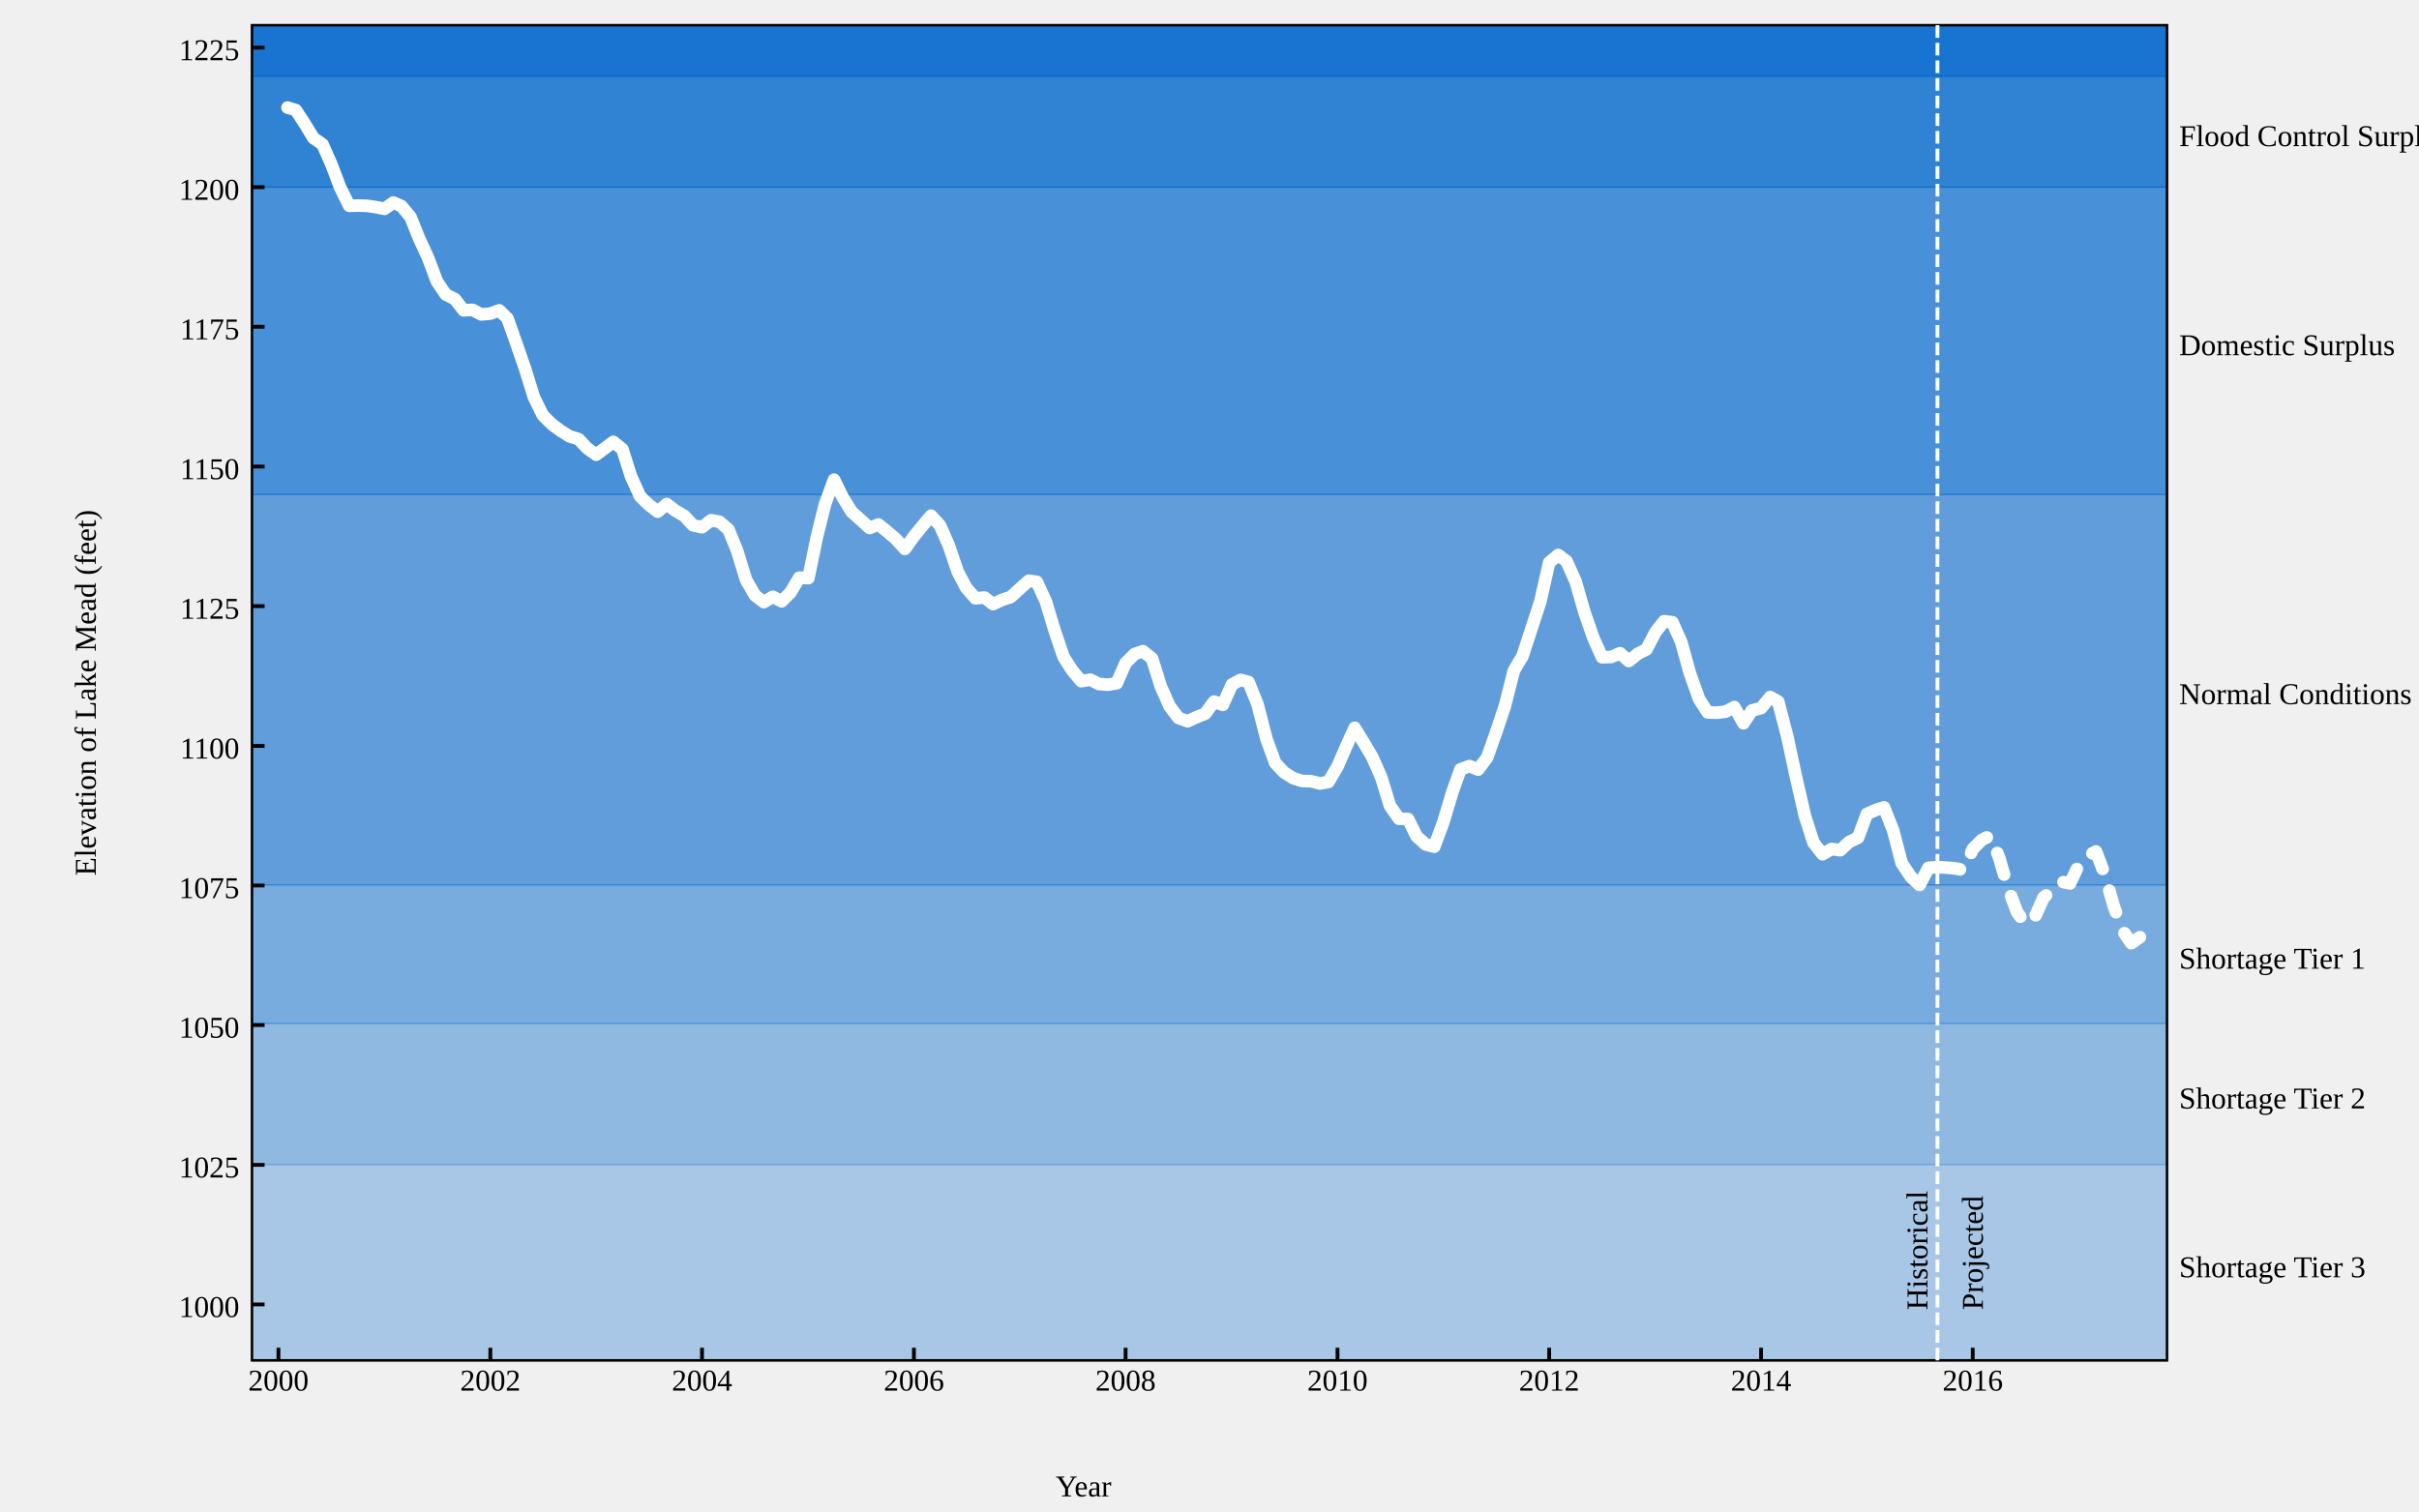
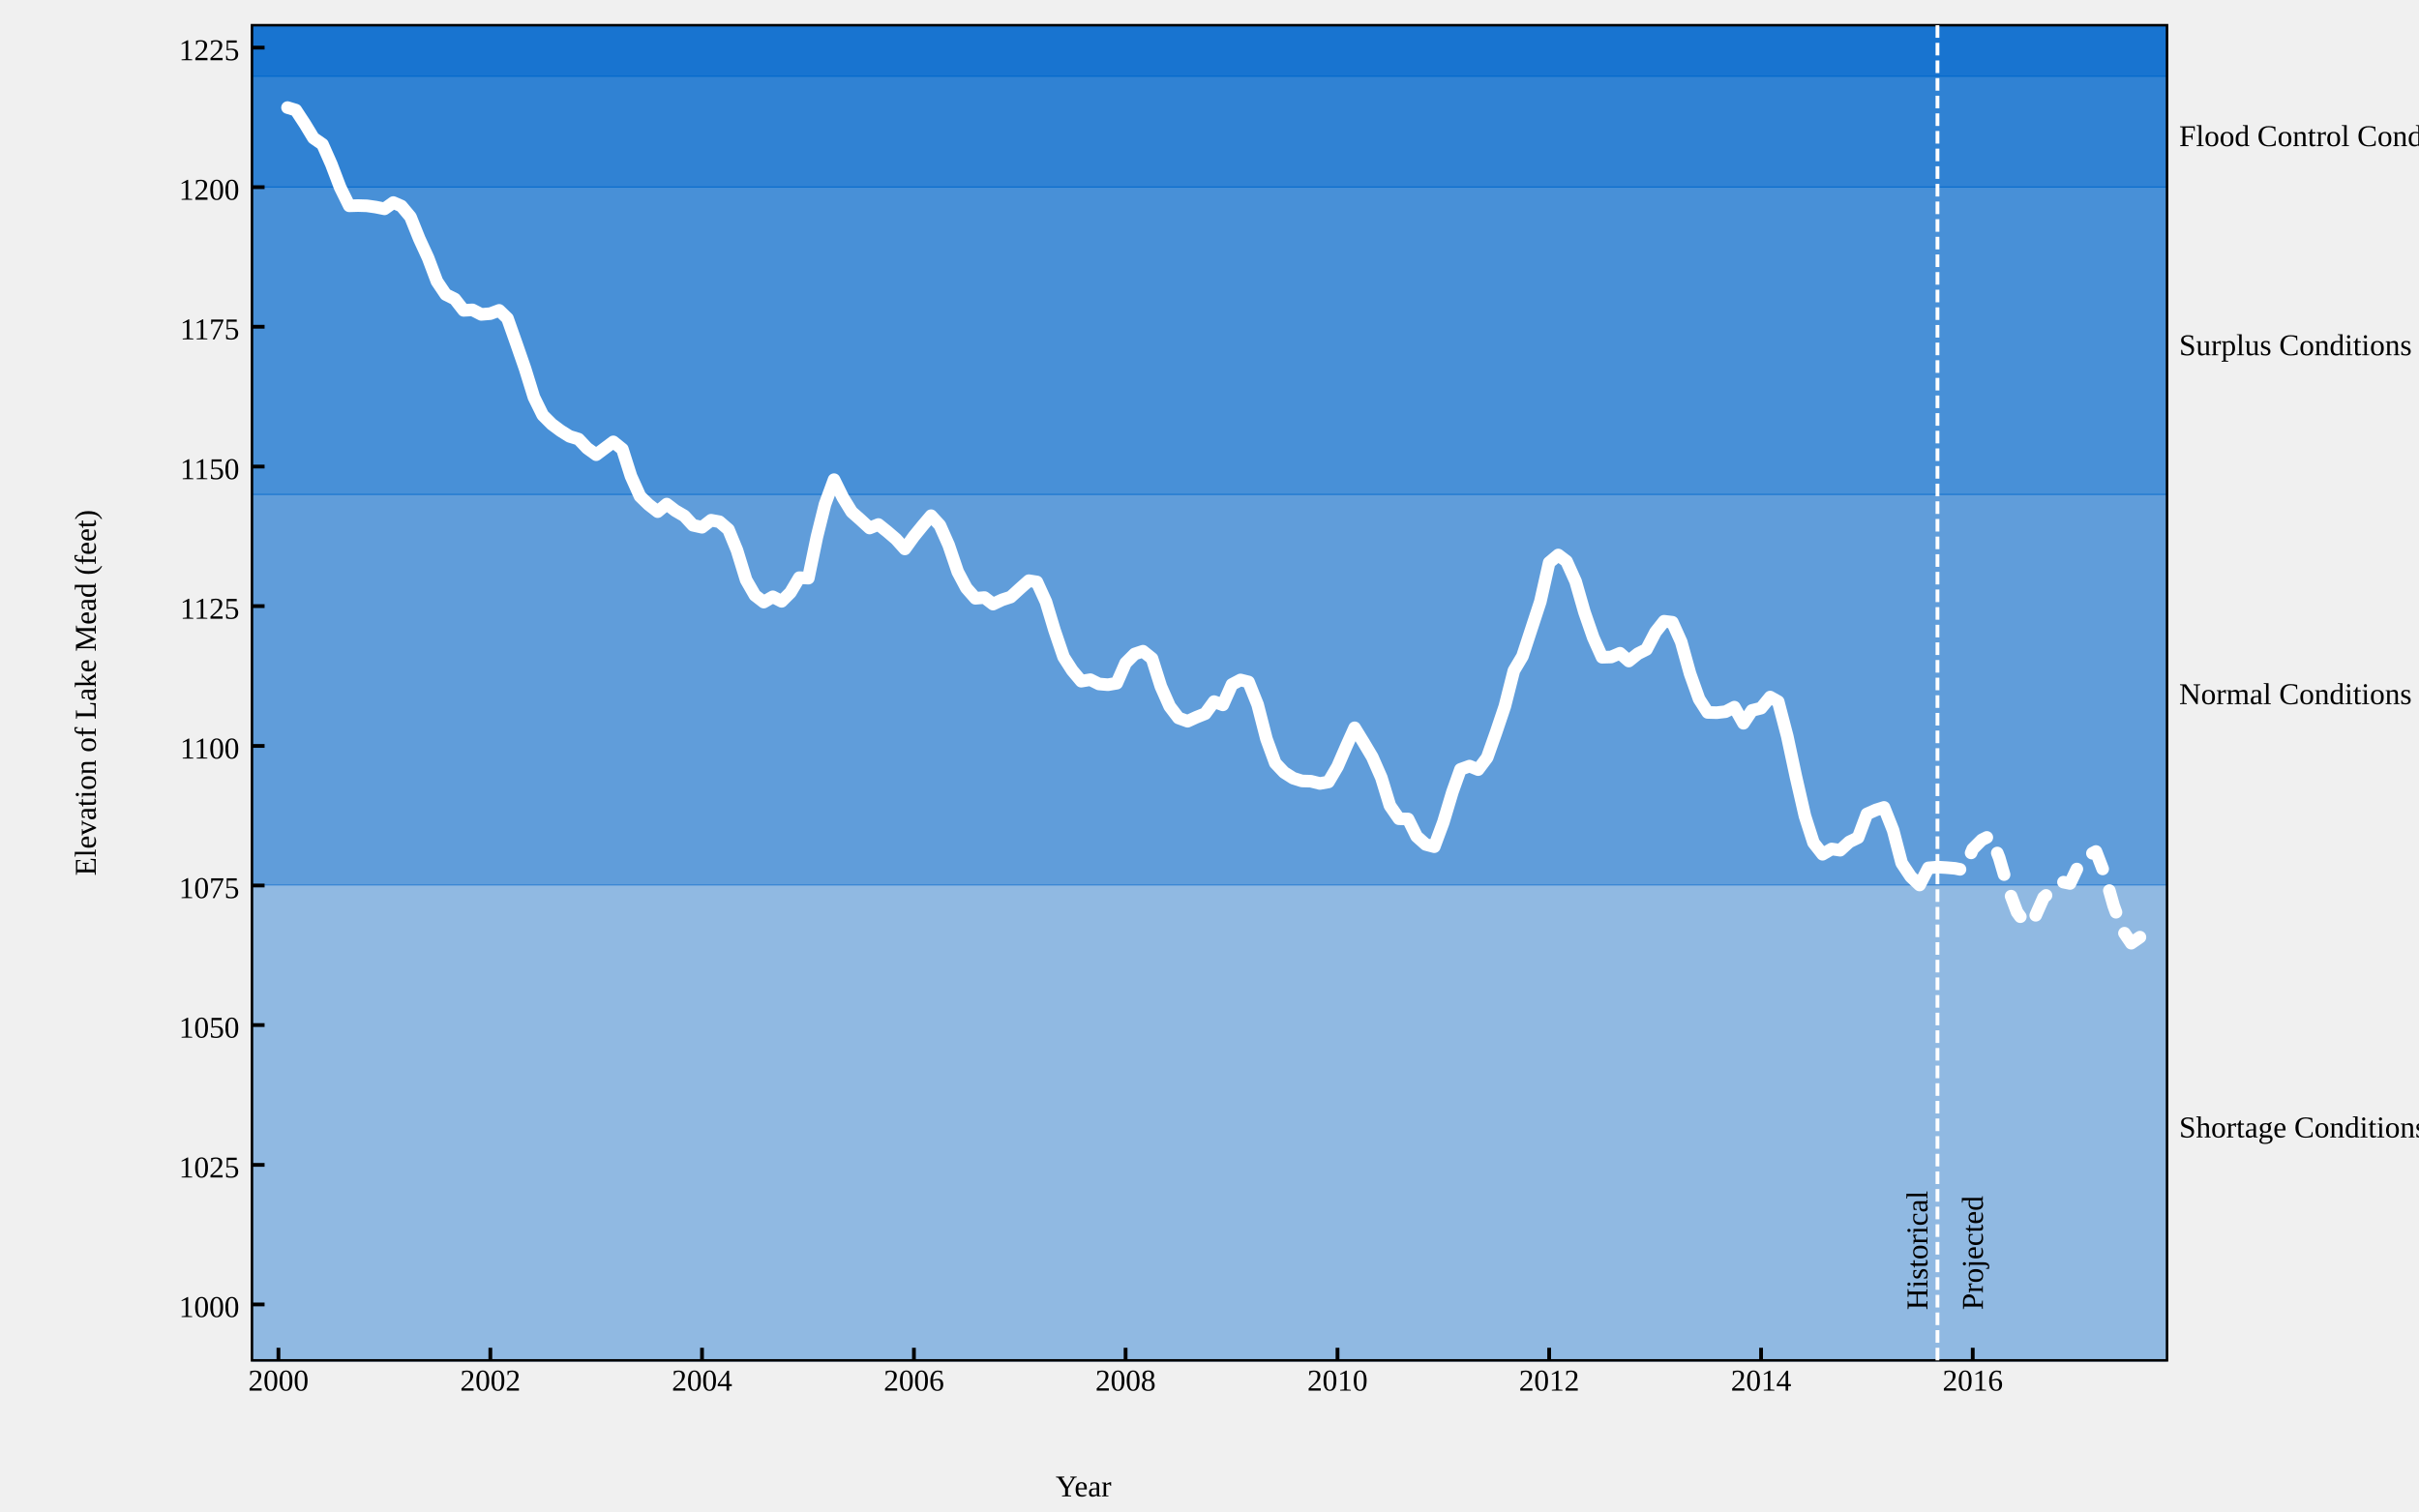
<svg xmlns="http://www.w3.org/2000/svg" version="1.1" preserveAspectRatio="xMinYMin meet" viewBox="0 0 960 600" id="mead-elev-projected-svg">
  <rect id="peak" x="100" y="10" width="760" height="20.5" fill="#0066CC" opacity="0.9" class="level-fill" />
  <rect id="flood" x="100" y="30" width="760" height="44.5" fill="#0066CC" opacity="0.8" class="level-fill" />
  <rect id="surplus" x="100" y="74" width="760" height="122.5" fill="#0066CC" opacity="0.7" class="level-fill" />
  <rect id="normal" x="100" y="196" width="760" height="155.5" fill="#0066CC" opacity="0.6" class="level-fill" />
-   <rect id="shortage1" x="100" y="351" width="760" height="55.5" fill="#0066CC" opacity="0.5" class="level-fill" />
-   <rect id="shortage2" x="100" y="406" width="760" height="56.5" fill="#0066CC" opacity="0.4" class="level-fill" />
-   <rect id="shortage3" x="100" y="462" width="760" height="78.5" fill="#0066CC" opacity="0.3" class="level-fill" />
+   <rect id="shortage" x="100" y="351" width="760" height="189.5" fill="#0066CC" opacity="0.4" class="level-fill" />
  <g class="hidden" id="condition-markers">
-     <text x="860" y="52" dy="0.5em" dx="0.4em" class="small-text">Flood Control Surplus</text>
-     <text x="860" y="135" dy="0.5em" dx="0.4em" class="small-text">Domestic Surplus</text>
+     <text x="860" y="52" dy="0.5em" dx="0.4em" class="small-text">Flood Control Conditions</text>
+     <text x="860" y="135" dy="0.5em" dx="0.4em" class="small-text">Surplus Conditions</text>
    <text x="860" y="273.5" dy="0.5em" dx="0.4em" class="small-text">Normal Conditions</text>
-     <text x="860" y="378.5" dy="0.5em" dx="0.4em" class="small-text">Shortage Tier 1</text>
-     <text x="860" y="434" dy="0.5em" dx="0.4em" class="small-text">Shortage Tier 2</text>
-     <text x="860" y="501" dy="0.5em" dx="0.4em" class="small-text">Shortage Tier 3</text>
+     <text x="860" y="445.5" dy="0.5em" dx="0.4em" class="small-text">Shortage Conditions</text>
  </g>
  <g id="axes" class="label">
    <rect id="axis.box" x="100.0" y="10.0" width="760.0" height="530.0" style="fill:none;stroke:black" />
    <text transform="translate(50.0,275.0)rotate(270)" text-anchor="middle" id="y-label" dy="-1em">Elevation of Lake Mead (feet)</text>
    <text transform="translate(430.0,600.0)rotate(0)" text-anchor="middle" id="x-label" dy="-0.5em">Year</text>
    <line x1="110.5" y1="540.0" x2="110.5" y2="535.0" style="stroke:black;stroke-width:1.5" />
    <text transform="translate(110.5,540.0)rotate(0)" text-anchor="middle" dy="1.0em">2000</text>
    <line x1="194.6" y1="540.0" x2="194.6" y2="535.0" style="stroke:black;stroke-width:1.5" />
    <text transform="translate(194.6,540.0)rotate(0)" text-anchor="middle" dy="1.0em">2002</text>
    <line x1="278.6" y1="540.0" x2="278.6" y2="535.0" style="stroke:black;stroke-width:1.5" />
    <text transform="translate(278.6,540.0)rotate(0)" text-anchor="middle" dy="1.0em">2004</text>
    <line x1="362.7" y1="540.0" x2="362.7" y2="535.0" style="stroke:black;stroke-width:1.5" />
    <text transform="translate(362.7,540.0)rotate(0)" text-anchor="middle" dy="1.0em">2006</text>
    <line x1="446.7" y1="540.0" x2="446.7" y2="535.0" style="stroke:black;stroke-width:1.5" />
    <text transform="translate(446.7,540.0)rotate(0)" text-anchor="middle" dy="1.0em">2008</text>
    <line x1="530.8" y1="540.0" x2="530.8" y2="535.0" style="stroke:black;stroke-width:1.5" />
    <text transform="translate(530.8,540.0)rotate(0)" text-anchor="middle" dy="1.0em">2010</text>
    <line x1="614.8" y1="540.0" x2="614.8" y2="535.0" style="stroke:black;stroke-width:1.5" />
    <text transform="translate(614.8,540.0)rotate(0)" text-anchor="middle" dy="1.0em">2012</text>
    <line x1="698.9" y1="540.0" x2="698.9" y2="535.0" style="stroke:black;stroke-width:1.5" />
    <text transform="translate(698.9,540.0)rotate(0)" text-anchor="middle" dy="1.0em">2014</text>
    <line x1="782.9" y1="540.0" x2="782.9" y2="535.0" style="stroke:black;stroke-width:1.5" />
    <text transform="translate(782.9,540.0)rotate(0)" text-anchor="middle" dy="1.0em">2016</text>
    <line x1="100.0" y1="517.8" x2="105.0" y2="517.8" style="stroke:black;stroke-width:1.5" />
    <text transform="translate(95.0,522.8)rotate(0)" text-anchor="end">1000</text>
    <line x1="100.0" y1="462.4" x2="105.0" y2="462.4" style="stroke:black;stroke-width:1.5" />
    <text transform="translate(95.0,467.4)rotate(0)" text-anchor="end">1025</text>
    <line x1="100.0" y1="406.9" x2="105.0" y2="406.9" style="stroke:black;stroke-width:1.5" />
    <text transform="translate(95.0,411.9)rotate(0)" text-anchor="end">1050</text>
    <line x1="100.0" y1="351.5" x2="105.0" y2="351.5" style="stroke:black;stroke-width:1.5" />
    <text transform="translate(95.0,356.5)rotate(0)" text-anchor="end">1075</text>
    <line x1="100.0" y1="296.1" x2="105.0" y2="296.1" style="stroke:black;stroke-width:1.5" />
    <text transform="translate(95.0,301.1)rotate(0)" text-anchor="end">1100</text>
    <line x1="100.0" y1="240.6" x2="105.0" y2="240.6" style="stroke:black;stroke-width:1.5" />
    <text transform="translate(95.0,245.6)rotate(0)" text-anchor="end">1125</text>
    <line x1="100.0" y1="185.2" x2="105.0" y2="185.2" style="stroke:black;stroke-width:1.5" />
    <text transform="translate(95.0,190.2)rotate(0)" text-anchor="end">1150</text>
    <line x1="100.0" y1="129.7" x2="105.0" y2="129.7" style="stroke:black;stroke-width:1.5" />
    <text transform="translate(95.0,134.7)rotate(0)" text-anchor="end">1175</text>
    <line x1="100.0" y1="74.3" x2="105.0" y2="74.3" style="stroke:black;stroke-width:1.5" />
    <text transform="translate(95.0,79.3)rotate(0)" text-anchor="end">1200</text>
    <line x1="100.0" y1="18.9" x2="105.0" y2="18.9" style="stroke:black;stroke-width:1.5" />
    <text transform="translate(95.0,23.9)rotate(0)" text-anchor="end">1225</text>
    <g id="legend" class="label" alignment-baseline="central">
      <text id="date_text" x="130" y="500" dy="-0.6em" dx="0.4em" class="legend"> </text>
      <text id="elev_text" x="130" y="500" dy="0.4em" dx="0.4em" fill="#000000" class="legend"> </text>
      <text id="model_text" x="130" y="500" dy="1.6em" dx="0.4em" fill="#000000" class="legend"> </text>
      <line id="legend-line" x1="115" x2="130" y1="500" y2="500" fill="none" style="stroke:#FFFFFF;stroke-width:5;stroke-linejoin:round;stroke-linecap:round" visibility="hidden" />
    </g>
    <path d="M768.9,10.0 L768.9,540.0 " fill="none" style="stroke:#FFFFFF;stroke-width:1.5;stroke-dasharray:5,2" />
    <text id="Historical-marker" class="hidden" transform="rotate(-90,764.9,520.0),translate(764.9,520.0)">Historical</text>
    <text id="Projected-marker" class="hidden" transform="rotate(-90,786.9,520.0),translate(786.9,520.0)">Projected</text>
    <path d="M114.1,42.7 L117.4,43.7 L121.0,49.2 L124.4,54.8 L128.0,57.3 L131.5,65.2 L135.0,74.4 L138.6,81.7 L142.1,81.6 L145.6,81.7 L149.1,82.2 L152.6,82.9 L156.1,80.4 L159.3,81.8 L162.9,86.1 L166.4,94.8 L169.9,102.4 L173.4,111.7 L176.9,116.9 L180.5,118.7 L184.0,123.2 L187.5,123.0 L191.0,124.8 L194.6,124.5 L198.1,123.2 L201.4,126.4 L204.9,136.3 L208.4,146.4 L211.9,157.7 L215.4,164.8 L219.0,168.4 L222.5,171.0 L226.0,173.2 L229.6,174.3 L233.0,177.9 L236.6,180.5 L240.2,177.8 L243.4,175.4 L247.0,178.3 L250.4,189.0 L254.0,197.0 L257.4,200.3 L261.0,203.1 L264.6,200.1 L268.0,202.7 L271.6,204.8 L275.0,208.5 L278.6,209.3 L282.2,206.5 L285.5,207.1 L289.1,210.2 L292.5,218.5 L296.1,230.2 L299.6,236.3 L303.1,239.0 L306.7,236.9 L310.2,238.7 L313.7,235.2 L317.2,229.3 L320.8,229.5 L324.2,213.1 L327.4,200.2 L331.0,190.4 L334.5,197.5 L338.0,203.2 L341.5,206.3 L345.1,209.6 L348.6,208.2 L352.1,211.0 L355.6,214.0 L359.1,217.9 L362.7,212.9 L366.2,208.6 L369.5,204.7 L373.0,208.5 L376.5,216.4 L380.1,227.0 L383.5,233.4 L387.1,237.5 L390.7,237.2 L394.1,239.8 L397.7,238.1 L401.1,237.0 L404.7,233.7 L408.3,230.5 L411.5,231.0 L415.1,238.9 L418.5,250.2 L422.1,260.8 L425.5,266.1 L429.1,270.4 L432.7,269.8 L436.1,271.5 L439.7,271.8 L443.2,271.2 L446.7,263.2 L450.3,259.6 L453.6,258.5 L457.2,261.4 L460.7,272.5 L464.2,280.4 L467.7,285.0 L471.3,286.3 L474.8,284.7 L478.3,283.3 L481.8,278.5 L485.3,279.8 L488.9,271.7 L492.3,269.9 L495.5,270.7 L499.1,279.7 L502.6,293.3 L506.1,302.9 L509.6,306.6 L513.2,308.9 L516.7,310.0 L520.2,310.1 L523.8,311.0 L527.2,310.4 L530.8,304.3 L534.4,296.0 L537.6,288.9 L541.1,294.6 L544.6,300.5 L548.2,308.7 L551.6,319.8 L555.2,325.0 L558.8,325.1 L562.2,332.0 L565.8,335.2 L569.2,336.1 L572.8,326.4 L576.4,314.4 L579.6,305.4 L583.2,304.1 L586.6,305.5 L590.2,300.7 L593.7,290.8 L597.2,280.4 L600.8,266.2 L604.2,260.5 L607.8,249.5 L611.3,238.8 L614.8,223.3 L618.4,220.3 L621.7,222.8 L625.3,230.8 L628.8,243.0 L632.3,253.1 L635.8,260.9 L639.4,260.8 L642.9,259.3 L646.4,262.4 L650.0,259.5 L653.4,257.8 L657.0,250.9 L660.4,246.6 L663.7,247.0 L667.2,254.8 L670.7,267.4 L674.3,277.5 L677.7,282.8 L681.3,282.9 L684.8,282.5 L688.3,280.7 L691.9,287.1 L695.3,282.0 L698.9,281.1 L702.5,276.7 L705.7,278.5 L709.3,292.3 L712.7,308.2 L716.3,323.9 L719.7,334.5 L723.3,339.1 L726.9,337.0 L730.3,337.5 L733.9,334.2 L737.4,332.5 L740.9,323.1 L744.5,321.5 L747.7,320.5 L751.3,329.6 L754.7,342.6 L758.3,348.0 L761.8,351.3 L765.3,344.5 L768.9,344.2 " fill="none" style="stroke:#FFFFFF;stroke-width:5;stroke-linejoin:round;stroke-linecap:round" />
    <path d="M768.9,344.2 L772.4,344.4 L775.9,344.7 L779.4,345.4 L782.9,337.0 L786.5,333.4 L789.9,331.7 L793.4,340.5 L796.9,352.5 L800.5,362.1 L803.9,366.8 L807.5,364.2 L811.0,356.3 L814.5,353.2 L818.1,350.0 L821.5,350.7 L825.1,343.1 L828.5,339.7 L831.8,338.0 L835.3,347.1 L838.8,359.5 L842.4,369.4 L845.8,374.4 L849.4,371.9 " fill="none" id="dashed-projection" class="hidden" style="stroke:#FFFFFF;stroke-width:5;stroke-linejoin:round;stroke-dasharray:9;stroke-linecap:round" />
    <rect id="2000-01-31" x="110.58" y="10" width="7.00" height="530" fill-opacity="0.0" />
    <rect id="2000-02-29" x="113.92" y="10" width="7.00" height="530" fill-opacity="0.0" />
    <rect id="2000-03-31" x="117.49" y="10" width="7.00" height="530" fill-opacity="0.0" />
    <rect id="2000-04-30" x="120.94" y="10" width="7.00" height="530" fill-opacity="0.0" />
    <rect id="2000-05-31" x="124.51" y="10" width="7.00" height="530" fill-opacity="0.0" />
    <rect id="2000-06-30" x="127.96" y="10" width="7.00" height="530" fill-opacity="0.0" />
    <rect id="2000-07-31" x="131.53" y="10" width="7.00" height="530" fill-opacity="0.0" />
    <rect id="2000-08-31" x="135.10" y="10" width="7.00" height="530" fill-opacity="0.0" />
    <rect id="2000-09-30" x="138.56" y="10" width="7.00" height="530" fill-opacity="0.0" />
    <rect id="2000-10-31" x="142.13" y="10" width="7.00" height="530" fill-opacity="0.0" />
    <rect id="2000-11-30" x="145.58" y="10" width="7.00" height="530" fill-opacity="0.0" />
    <rect id="2000-12-31" x="149.15" y="10" width="7.00" height="530" fill-opacity="0.0" />
    <rect id="2001-01-31" x="152.60" y="10" width="7.00" height="530" fill-opacity="0.0" />
    <rect id="2001-02-28" x="155.83" y="10" width="7.00" height="530" fill-opacity="0.0" />
    <rect id="2001-03-31" x="159.40" y="10" width="7.00" height="530" fill-opacity="0.0" />
    <rect id="2001-04-30" x="162.85" y="10" width="7.00" height="530" fill-opacity="0.0" />
    <rect id="2001-05-31" x="166.42" y="10" width="7.00" height="530" fill-opacity="0.0" />
    <rect id="2001-06-30" x="169.88" y="10" width="7.00" height="530" fill-opacity="0.0" />
    <rect id="2001-07-31" x="173.45" y="10" width="7.00" height="530" fill-opacity="0.0" />
    <rect id="2001-08-31" x="177.01" y="10" width="7.00" height="530" fill-opacity="0.0" />
    <rect id="2001-09-30" x="180.47" y="10" width="7.00" height="530" fill-opacity="0.0" />
    <rect id="2001-10-31" x="184.04" y="10" width="7.00" height="530" fill-opacity="0.0" />
    <rect id="2001-11-30" x="187.49" y="10" width="7.00" height="530" fill-opacity="0.0" />
    <rect id="2001-12-31" x="191.06" y="10" width="7.00" height="530" fill-opacity="0.0" />
    <rect id="2002-01-31" x="194.63" y="10" width="7.00" height="530" fill-opacity="0.0" />
    <rect id="2002-02-28" x="197.86" y="10" width="7.00" height="530" fill-opacity="0.0" />
    <rect id="2002-03-31" x="201.43" y="10" width="7.00" height="530" fill-opacity="0.0" />
    <rect id="2002-04-30" x="204.88" y="10" width="7.00" height="530" fill-opacity="0.0" />
    <rect id="2002-05-31" x="208.45" y="10" width="7.00" height="530" fill-opacity="0.0" />
    <rect id="2002-06-30" x="211.90" y="10" width="7.00" height="530" fill-opacity="0.0" />
    <rect id="2002-07-31" x="215.47" y="10" width="7.00" height="530" fill-opacity="0.0" />
    <rect id="2002-08-31" x="219.04" y="10" width="7.00" height="530" fill-opacity="0.0" />
    <rect id="2002-09-30" x="222.50" y="10" width="7.00" height="530" fill-opacity="0.0" />
    <rect id="2002-10-31" x="226.07" y="10" width="7.00" height="530" fill-opacity="0.0" />
    <rect id="2002-11-30" x="229.52" y="10" width="7.00" height="530" fill-opacity="0.0" />
    <rect id="2002-12-31" x="233.09" y="10" width="7.00" height="530" fill-opacity="0.0" />
    <rect id="2003-01-31" x="236.66" y="10" width="7.00" height="530" fill-opacity="0.0" />
    <rect id="2003-02-28" x="239.88" y="10" width="7.00" height="530" fill-opacity="0.0" />
    <rect id="2003-03-31" x="243.45" y="10" width="7.00" height="530" fill-opacity="0.0" />
    <rect id="2003-04-30" x="246.91" y="10" width="7.00" height="530" fill-opacity="0.0" />
    <rect id="2003-05-31" x="250.48" y="10" width="7.00" height="530" fill-opacity="0.0" />
    <rect id="2003-06-30" x="253.93" y="10" width="7.00" height="530" fill-opacity="0.0" />
    <rect id="2003-07-31" x="257.50" y="10" width="7.00" height="530" fill-opacity="0.0" />
    <rect id="2003-08-31" x="261.07" y="10" width="7.00" height="530" fill-opacity="0.0" />
    <rect id="2003-09-30" x="264.52" y="10" width="7.00" height="530" fill-opacity="0.0" />
    <rect id="2003-10-31" x="268.09" y="10" width="7.00" height="530" fill-opacity="0.0" />
    <rect id="2003-11-30" x="271.55" y="10" width="7.00" height="530" fill-opacity="0.0" />
    <rect id="2003-12-31" x="275.12" y="10" width="7.00" height="530" fill-opacity="0.0" />
    <rect id="2004-01-31" x="278.69" y="10" width="7.00" height="530" fill-opacity="0.0" />
    <rect id="2004-02-29" x="282.03" y="10" width="7.00" height="530" fill-opacity="0.0" />
    <rect id="2004-03-31" x="285.60" y="10" width="7.00" height="530" fill-opacity="0.0" />
    <rect id="2004-04-30" x="289.05" y="10" width="7.00" height="530" fill-opacity="0.0" />
    <rect id="2004-05-31" x="292.62" y="10" width="7.00" height="530" fill-opacity="0.0" />
    <rect id="2004-06-30" x="296.07" y="10" width="7.00" height="530" fill-opacity="0.0" />
    <rect id="2004-07-31" x="299.64" y="10" width="7.00" height="530" fill-opacity="0.0" />
    <rect id="2004-08-31" x="303.21" y="10" width="7.00" height="530" fill-opacity="0.0" />
    <rect id="2004-09-30" x="306.67" y="10" width="7.00" height="530" fill-opacity="0.0" />
    <rect id="2004-10-31" x="310.24" y="10" width="7.00" height="530" fill-opacity="0.0" />
    <rect id="2004-11-30" x="313.69" y="10" width="7.00" height="530" fill-opacity="0.0" />
    <rect id="2004-12-31" x="317.26" y="10" width="7.00" height="530" fill-opacity="0.0" />
    <rect id="2005-01-31" x="320.71" y="10" width="7.00" height="530" fill-opacity="0.0" />
    <rect id="2005-02-28" x="323.94" y="10" width="7.00" height="530" fill-opacity="0.0" />
    <rect id="2005-03-31" x="327.51" y="10" width="7.00" height="530" fill-opacity="0.0" />
    <rect id="2005-04-30" x="330.96" y="10" width="7.00" height="530" fill-opacity="0.0" />
    <rect id="2005-05-31" x="334.53" y="10" width="7.00" height="530" fill-opacity="0.0" />
    <rect id="2005-06-30" x="337.99" y="10" width="7.00" height="530" fill-opacity="0.0" />
    <rect id="2005-07-31" x="341.56" y="10" width="7.00" height="530" fill-opacity="0.0" />
    <rect id="2005-08-31" x="345.13" y="10" width="7.00" height="530" fill-opacity="0.0" />
    <rect id="2005-09-30" x="348.58" y="10" width="7.00" height="530" fill-opacity="0.0" />
    <rect id="2005-10-31" x="352.15" y="10" width="7.00" height="530" fill-opacity="0.0" />
    <rect id="2005-11-30" x="355.60" y="10" width="7.00" height="530" fill-opacity="0.0" />
    <rect id="2005-12-31" x="359.17" y="10" width="7.00" height="530" fill-opacity="0.0" />
    <rect id="2006-01-31" x="362.74" y="10" width="7.00" height="530" fill-opacity="0.0" />
    <rect id="2006-02-28" x="365.97" y="10" width="7.00" height="530" fill-opacity="0.0" />
    <rect id="2006-03-31" x="369.54" y="10" width="7.00" height="530" fill-opacity="0.0" />
    <rect id="2006-04-30" x="372.99" y="10" width="7.00" height="530" fill-opacity="0.0" />
    <rect id="2006-05-31" x="376.56" y="10" width="7.00" height="530" fill-opacity="0.0" />
    <rect id="2006-06-30" x="380.01" y="10" width="7.00" height="530" fill-opacity="0.0" />
    <rect id="2006-07-31" x="383.58" y="10" width="7.00" height="530" fill-opacity="0.0" />
    <rect id="2006-08-31" x="387.15" y="10" width="7.00" height="530" fill-opacity="0.0" />
    <rect id="2006-09-30" x="390.61" y="10" width="7.00" height="530" fill-opacity="0.0" />
    <rect id="2006-10-31" x="394.18" y="10" width="7.00" height="530" fill-opacity="0.0" />
    <rect id="2006-11-30" x="397.63" y="10" width="7.00" height="530" fill-opacity="0.0" />
    <rect id="2006-12-31" x="401.20" y="10" width="7.00" height="530" fill-opacity="0.0" />
    <rect id="2007-01-31" x="404.77" y="10" width="7.00" height="530" fill-opacity="0.0" />
    <rect id="2007-02-28" x="407.99" y="10" width="7.00" height="530" fill-opacity="0.0" />
    <rect id="2007-03-31" x="411.56" y="10" width="7.00" height="530" fill-opacity="0.0" />
    <rect id="2007-04-30" x="415.02" y="10" width="7.00" height="530" fill-opacity="0.0" />
    <rect id="2007-05-31" x="418.59" y="10" width="7.00" height="530" fill-opacity="0.0" />
    <rect id="2007-06-30" x="422.04" y="10" width="7.00" height="530" fill-opacity="0.0" />
    <rect id="2007-07-31" x="425.61" y="10" width="7.00" height="530" fill-opacity="0.0" />
    <rect id="2007-08-31" x="429.18" y="10" width="7.00" height="530" fill-opacity="0.0" />
    <rect id="2007-09-30" x="432.63" y="10" width="7.00" height="530" fill-opacity="0.0" />
    <rect id="2007-10-31" x="436.20" y="10" width="7.00" height="530" fill-opacity="0.0" />
    <rect id="2007-11-30" x="439.66" y="10" width="7.00" height="530" fill-opacity="0.0" />
    <rect id="2007-12-31" x="443.23" y="10" width="7.00" height="530" fill-opacity="0.0" />
    <rect id="2008-01-31" x="446.80" y="10" width="7.00" height="530" fill-opacity="0.0" />
    <rect id="2008-02-29" x="450.14" y="10" width="7.00" height="530" fill-opacity="0.0" />
    <rect id="2008-03-31" x="453.71" y="10" width="7.00" height="530" fill-opacity="0.0" />
    <rect id="2008-04-30" x="457.16" y="10" width="7.00" height="530" fill-opacity="0.0" />
    <rect id="2008-05-31" x="460.73" y="10" width="7.00" height="530" fill-opacity="0.0" />
    <rect id="2008-06-30" x="464.18" y="10" width="7.00" height="530" fill-opacity="0.0" />
    <rect id="2008-07-31" x="467.75" y="10" width="7.00" height="530" fill-opacity="0.0" />
    <rect id="2008-08-31" x="471.32" y="10" width="7.00" height="530" fill-opacity="0.0" />
    <rect id="2008-09-30" x="474.78" y="10" width="7.00" height="530" fill-opacity="0.0" />
    <rect id="2008-10-31" x="478.35" y="10" width="7.00" height="530" fill-opacity="0.0" />
    <rect id="2008-11-30" x="481.80" y="10" width="7.00" height="530" fill-opacity="0.0" />
    <rect id="2008-12-31" x="485.37" y="10" width="7.00" height="530" fill-opacity="0.0" />
    <rect id="2009-01-31" x="488.83" y="10" width="7.00" height="530" fill-opacity="0.0" />
    <rect id="2009-02-28" x="492.05" y="10" width="7.00" height="530" fill-opacity="0.0" />
    <rect id="2009-03-31" x="495.62" y="10" width="7.00" height="530" fill-opacity="0.0" />
    <rect id="2009-04-30" x="499.07" y="10" width="7.00" height="530" fill-opacity="0.0" />
    <rect id="2009-05-31" x="502.64" y="10" width="7.00" height="530" fill-opacity="0.0" />
    <rect id="2009-06-30" x="506.10" y="10" width="7.00" height="530" fill-opacity="0.0" />
    <rect id="2009-07-31" x="509.67" y="10" width="7.00" height="530" fill-opacity="0.0" />
    <rect id="2009-08-31" x="513.24" y="10" width="7.00" height="530" fill-opacity="0.0" />
    <rect id="2009-09-30" x="516.69" y="10" width="7.00" height="530" fill-opacity="0.0" />
    <rect id="2009-10-31" x="520.26" y="10" width="7.00" height="530" fill-opacity="0.0" />
    <rect id="2009-11-30" x="523.71" y="10" width="7.00" height="530" fill-opacity="0.0" />
    <rect id="2009-12-31" x="527.28" y="10" width="7.00" height="530" fill-opacity="0.0" />
    <rect id="2010-01-31" x="530.85" y="10" width="7.00" height="530" fill-opacity="0.0" />
    <rect id="2010-02-28" x="534.08" y="10" width="7.00" height="530" fill-opacity="0.0" />
    <rect id="2010-03-31" x="537.65" y="10" width="7.00" height="530" fill-opacity="0.0" />
    <rect id="2010-04-30" x="541.10" y="10" width="7.00" height="530" fill-opacity="0.0" />
    <rect id="2010-05-31" x="544.67" y="10" width="7.00" height="530" fill-opacity="0.0" />
    <rect id="2010-06-30" x="548.12" y="10" width="7.00" height="530" fill-opacity="0.0" />
    <rect id="2010-07-31" x="551.69" y="10" width="7.00" height="530" fill-opacity="0.0" />
    <rect id="2010-08-31" x="555.26" y="10" width="7.00" height="530" fill-opacity="0.0" />
    <rect id="2010-09-30" x="558.72" y="10" width="7.00" height="530" fill-opacity="0.0" />
    <rect id="2010-10-31" x="562.29" y="10" width="7.00" height="530" fill-opacity="0.0" />
    <rect id="2010-11-30" x="565.74" y="10" width="7.00" height="530" fill-opacity="0.0" />
    <rect id="2010-12-31" x="569.31" y="10" width="7.00" height="530" fill-opacity="0.0" />
    <rect id="2011-01-31" x="572.88" y="10" width="7.00" height="530" fill-opacity="0.0" />
    <rect id="2011-02-28" x="576.10" y="10" width="7.00" height="530" fill-opacity="0.0" />
    <rect id="2011-03-31" x="579.67" y="10" width="7.00" height="530" fill-opacity="0.0" />
    <rect id="2011-04-30" x="583.13" y="10" width="7.00" height="530" fill-opacity="0.0" />
    <rect id="2011-05-31" x="586.70" y="10" width="7.00" height="530" fill-opacity="0.0" />
    <rect id="2011-06-30" x="590.15" y="10" width="7.00" height="530" fill-opacity="0.0" />
    <rect id="2011-07-31" x="593.72" y="10" width="7.00" height="530" fill-opacity="0.0" />
    <rect id="2011-08-31" x="597.29" y="10" width="7.00" height="530" fill-opacity="0.0" />
    <rect id="2011-09-30" x="600.75" y="10" width="7.00" height="530" fill-opacity="0.0" />
    <rect id="2011-10-31" x="604.31" y="10" width="7.00" height="530" fill-opacity="0.0" />
    <rect id="2011-11-30" x="607.77" y="10" width="7.00" height="530" fill-opacity="0.0" />
    <rect id="2011-12-31" x="611.34" y="10" width="7.00" height="530" fill-opacity="0.0" />
    <rect id="2012-01-31" x="614.91" y="10" width="7.00" height="530" fill-opacity="0.0" />
    <rect id="2012-02-29" x="618.25" y="10" width="7.00" height="530" fill-opacity="0.0" />
    <rect id="2012-03-31" x="621.82" y="10" width="7.00" height="530" fill-opacity="0.0" />
    <rect id="2012-04-30" x="625.27" y="10" width="7.00" height="530" fill-opacity="0.0" />
    <rect id="2012-05-31" x="628.84" y="10" width="7.00" height="530" fill-opacity="0.0" />
    <rect id="2012-06-30" x="632.29" y="10" width="7.00" height="530" fill-opacity="0.0" />
    <rect id="2012-07-31" x="635.86" y="10" width="7.00" height="530" fill-opacity="0.0" />
    <rect id="2012-08-31" x="639.43" y="10" width="7.00" height="530" fill-opacity="0.0" />
    <rect id="2012-09-30" x="642.89" y="10" width="7.00" height="530" fill-opacity="0.0" />
    <rect id="2012-10-31" x="646.46" y="10" width="7.00" height="530" fill-opacity="0.0" />
    <rect id="2012-11-30" x="649.91" y="10" width="7.00" height="530" fill-opacity="0.0" />
    <rect id="2012-12-31" x="653.48" y="10" width="7.00" height="530" fill-opacity="0.0" />
    <rect id="2013-01-31" x="656.94" y="10" width="7.00" height="530" fill-opacity="0.0" />
    <rect id="2013-02-28" x="660.16" y="10" width="7.00" height="530" fill-opacity="0.0" />
    <rect id="2013-03-31" x="663.73" y="10" width="7.00" height="530" fill-opacity="0.0" />
    <rect id="2013-04-30" x="667.18" y="10" width="7.00" height="530" fill-opacity="0.0" />
    <rect id="2013-05-31" x="670.75" y="10" width="7.00" height="530" fill-opacity="0.0" />
    <rect id="2013-06-30" x="674.21" y="10" width="7.00" height="530" fill-opacity="0.0" />
    <rect id="2013-07-31" x="677.78" y="10" width="7.00" height="530" fill-opacity="0.0" />
    <rect id="2013-08-31" x="681.35" y="10" width="7.00" height="530" fill-opacity="0.0" />
    <rect id="2013-09-30" x="684.80" y="10" width="7.00" height="530" fill-opacity="0.0" />
    <rect id="2013-10-31" x="688.37" y="10" width="7.00" height="530" fill-opacity="0.0" />
    <rect id="2013-11-30" x="691.82" y="10" width="7.00" height="530" fill-opacity="0.0" />
    <rect id="2013-12-31" x="695.39" y="10" width="7.00" height="530" fill-opacity="0.0" />
    <rect id="2014-01-31" x="698.96" y="10" width="7.00" height="530" fill-opacity="0.0" />
    <rect id="2014-02-28" x="702.19" y="10" width="7.00" height="530" fill-opacity="0.0" />
    <rect id="2014-03-31" x="705.76" y="10" width="7.00" height="530" fill-opacity="0.0" />
    <rect id="2014-04-30" x="709.21" y="10" width="7.00" height="530" fill-opacity="0.0" />
    <rect id="2014-05-31" x="712.78" y="10" width="7.00" height="530" fill-opacity="0.0" />
    <rect id="2014-06-30" x="716.24" y="10" width="7.00" height="530" fill-opacity="0.0" />
    <rect id="2014-07-31" x="719.80" y="10" width="7.00" height="530" fill-opacity="0.0" />
    <rect id="2014-08-31" x="723.37" y="10" width="7.00" height="530" fill-opacity="0.0" />
    <rect id="2014-09-30" x="726.83" y="10" width="7.00" height="530" fill-opacity="0.0" />
    <rect id="2014-10-31" x="730.40" y="10" width="7.00" height="530" fill-opacity="0.0" />
    <rect id="2014-11-30" x="733.85" y="10" width="7.00" height="530" fill-opacity="0.0" />
    <rect id="2014-12-31" x="737.42" y="10" width="7.00" height="530" fill-opacity="0.0" />
    <rect id="2015-01-31" x="740.99" y="10" width="7.00" height="530" fill-opacity="0.0" />
    <rect id="2015-02-28" x="744.22" y="10" width="7.00" height="530" fill-opacity="0.0" />
    <rect id="2015-03-31" x="747.78" y="10" width="7.00" height="530" fill-opacity="0.0" />
    <rect id="2015-04-30" x="751.24" y="10" width="7.00" height="530" fill-opacity="0.0" />
    <rect id="2015-05-31" x="754.81" y="10" width="7.00" height="530" fill-opacity="0.0" />
    <rect id="2015-06-30" x="758.26" y="10" width="7.00" height="530" fill-opacity="0.0" />
    <rect id="2015-07-31" x="761.83" y="10" width="7.00" height="530" fill-opacity="0.0" />
    <rect id="2015-08-31" x="765.40" y="10" width="7.00" height="530" fill-opacity="0.0" />
    <rect id="2015-08-31" x="765.40" y="10" width="7.00" height="530" fill-opacity="0.0" />
    <rect id="2015-09-30" x="768.86" y="10" width="7.00" height="530" fill-opacity="0.0" />
    <rect id="2015-10-31" x="772.43" y="10" width="7.00" height="530" fill-opacity="0.0" />
    <rect id="2015-11-30" x="775.88" y="10" width="7.00" height="530" fill-opacity="0.0" />
    <rect id="2015-12-31" x="779.45" y="10" width="7.00" height="530" fill-opacity="0.0" />
    <rect id="2016-01-31" x="783.02" y="10" width="7.00" height="530" fill-opacity="0.0" />
    <rect id="2016-02-29" x="786.36" y="10" width="7.00" height="530" fill-opacity="0.0" />
    <rect id="2016-03-31" x="789.93" y="10" width="7.00" height="530" fill-opacity="0.0" />
    <rect id="2016-04-30" x="793.38" y="10" width="7.00" height="530" fill-opacity="0.0" />
    <rect id="2016-05-31" x="796.95" y="10" width="7.00" height="530" fill-opacity="0.0" />
    <rect id="2016-06-30" x="800.41" y="10" width="7.00" height="530" fill-opacity="0.0" />
    <rect id="2016-07-31" x="803.98" y="10" width="7.00" height="530" fill-opacity="0.0" />
    <rect id="2016-08-31" x="807.54" y="10" width="7.00" height="530" fill-opacity="0.0" />
    <rect id="2016-09-30" x="811.00" y="10" width="7.00" height="530" fill-opacity="0.0" />
    <rect id="2016-10-31" x="814.57" y="10" width="7.00" height="530" fill-opacity="0.0" />
    <rect id="2016-11-30" x="818.02" y="10" width="7.00" height="530" fill-opacity="0.0" />
    <rect id="2016-12-31" x="821.59" y="10" width="7.00" height="530" fill-opacity="0.0" />
    <rect id="2017-01-31" x="825.05" y="10" width="7.00" height="530" fill-opacity="0.0" />
    <rect id="2017-02-28" x="828.27" y="10" width="7.00" height="530" fill-opacity="0.0" />
    <rect id="2017-03-31" x="831.84" y="10" width="7.00" height="530" fill-opacity="0.0" />
    <rect id="2017-04-30" x="835.29" y="10" width="7.00" height="530" fill-opacity="0.0" />
    <rect id="2017-05-31" x="838.86" y="10" width="7.00" height="530" fill-opacity="0.0" />
    <rect id="2017-06-30" x="842.32" y="10" width="7.00" height="530" fill-opacity="0.0" />
    <rect id="2017-07-31" x="845.89" y="10" width="7.00" height="530" fill-opacity="0.0" />
    <rect id="2015-08-31" x="765.40" y="10" width="7.00" height="530" fill-opacity="0.0" />
    <rect id="2015-09-30" x="768.86" y="10" width="7.00" height="530" fill-opacity="0.0" />
    <rect id="2015-10-31" x="772.43" y="10" width="7.00" height="530" fill-opacity="0.0" />
    <rect id="2015-11-30" x="775.88" y="10" width="7.00" height="530" fill-opacity="0.0" />
    <rect id="2015-12-31" x="779.45" y="10" width="7.00" height="530" fill-opacity="0.0" />
    <rect id="2016-01-31" x="783.02" y="10" width="7.00" height="530" fill-opacity="0.0" />
    <rect id="2016-02-29" x="786.36" y="10" width="7.00" height="530" fill-opacity="0.0" />
    <rect id="2016-03-31" x="789.93" y="10" width="7.00" height="530" fill-opacity="0.0" />
    <rect id="2016-04-30" x="793.38" y="10" width="7.00" height="530" fill-opacity="0.0" />
    <rect id="2016-05-31" x="796.95" y="10" width="7.00" height="530" fill-opacity="0.0" />
    <rect id="2016-06-30" x="800.41" y="10" width="7.00" height="530" fill-opacity="0.0" />
    <rect id="2016-07-31" x="803.98" y="10" width="7.00" height="530" fill-opacity="0.0" />
    <rect id="2016-08-31" x="807.54" y="10" width="7.00" height="530" fill-opacity="0.0" />
    <rect id="2016-09-30" x="811.00" y="10" width="7.00" height="530" fill-opacity="0.0" />
    <rect id="2016-10-31" x="814.57" y="10" width="7.00" height="530" fill-opacity="0.0" />
    <rect id="2016-11-30" x="818.02" y="10" width="7.00" height="530" fill-opacity="0.0" />
    <rect id="2016-12-31" x="821.59" y="10" width="7.00" height="530" fill-opacity="0.0" />
    <rect id="2017-01-31" x="825.05" y="10" width="7.00" height="530" fill-opacity="0.0" />
    <rect id="2017-02-28" x="828.27" y="10" width="7.00" height="530" fill-opacity="0.0" />
    <rect id="2017-03-31" x="831.84" y="10" width="7.00" height="530" fill-opacity="0.0" />
    <rect id="2017-04-30" x="835.29" y="10" width="7.00" height="530" fill-opacity="0.0" />
    <rect id="2017-05-31" x="838.86" y="10" width="7.00" height="530" fill-opacity="0.0" />
    <rect id="2017-06-30" x="842.32" y="10" width="7.00" height="530" fill-opacity="0.0" />
    <rect id="2015-08-31" x="765.40" y="10" width="7.00" height="530" fill-opacity="0.0" />
    <rect id="2015-09-30" x="768.86" y="10" width="7.00" height="530" fill-opacity="0.0" />
    <rect id="2015-10-31" x="772.43" y="10" width="7.00" height="530" fill-opacity="0.0" />
    <rect id="2015-11-30" x="775.88" y="10" width="7.00" height="530" fill-opacity="0.0" />
    <rect id="2015-12-31" x="779.45" y="10" width="7.00" height="530" fill-opacity="0.0" />
    <rect id="2016-01-31" x="783.02" y="10" width="7.00" height="530" fill-opacity="0.0" />
    <rect id="2016-02-29" x="786.36" y="10" width="7.00" height="530" fill-opacity="0.0" />
    <rect id="2016-03-31" x="789.93" y="10" width="7.00" height="530" fill-opacity="0.0" />
    <rect id="2016-04-30" x="793.38" y="10" width="7.00" height="530" fill-opacity="0.0" />
    <rect id="2016-05-31" x="796.95" y="10" width="7.00" height="530" fill-opacity="0.0" />
    <rect id="2016-06-30" x="800.41" y="10" width="7.00" height="530" fill-opacity="0.0" />
    <rect id="2016-07-31" x="803.98" y="10" width="7.00" height="530" fill-opacity="0.0" />
    <rect id="2016-08-31" x="807.54" y="10" width="7.00" height="530" fill-opacity="0.0" />
    <rect id="2016-09-30" x="811.00" y="10" width="7.00" height="530" fill-opacity="0.0" />
    <rect id="2016-10-31" x="814.57" y="10" width="7.00" height="530" fill-opacity="0.0" />
    <rect id="2016-11-30" x="818.02" y="10" width="7.00" height="530" fill-opacity="0.0" />
    <rect id="2016-12-31" x="821.59" y="10" width="7.00" height="530" fill-opacity="0.0" />
    <rect id="2017-01-31" x="825.05" y="10" width="7.00" height="530" fill-opacity="0.0" />
    <rect id="2017-02-28" x="828.27" y="10" width="7.00" height="530" fill-opacity="0.0" />
    <rect id="2017-03-31" x="831.84" y="10" width="7.00" height="530" fill-opacity="0.0" />
    <rect id="2017-04-30" x="835.29" y="10" width="7.00" height="530" fill-opacity="0.0" />
    <rect id="2017-05-31" x="838.86" y="10" width="7.00" height="530" fill-opacity="0.0" />
    <rect id="2017-06-30" x="842.32" y="10" width="7.00" height="530" fill-opacity="0.0" />
  </g>
</svg>
